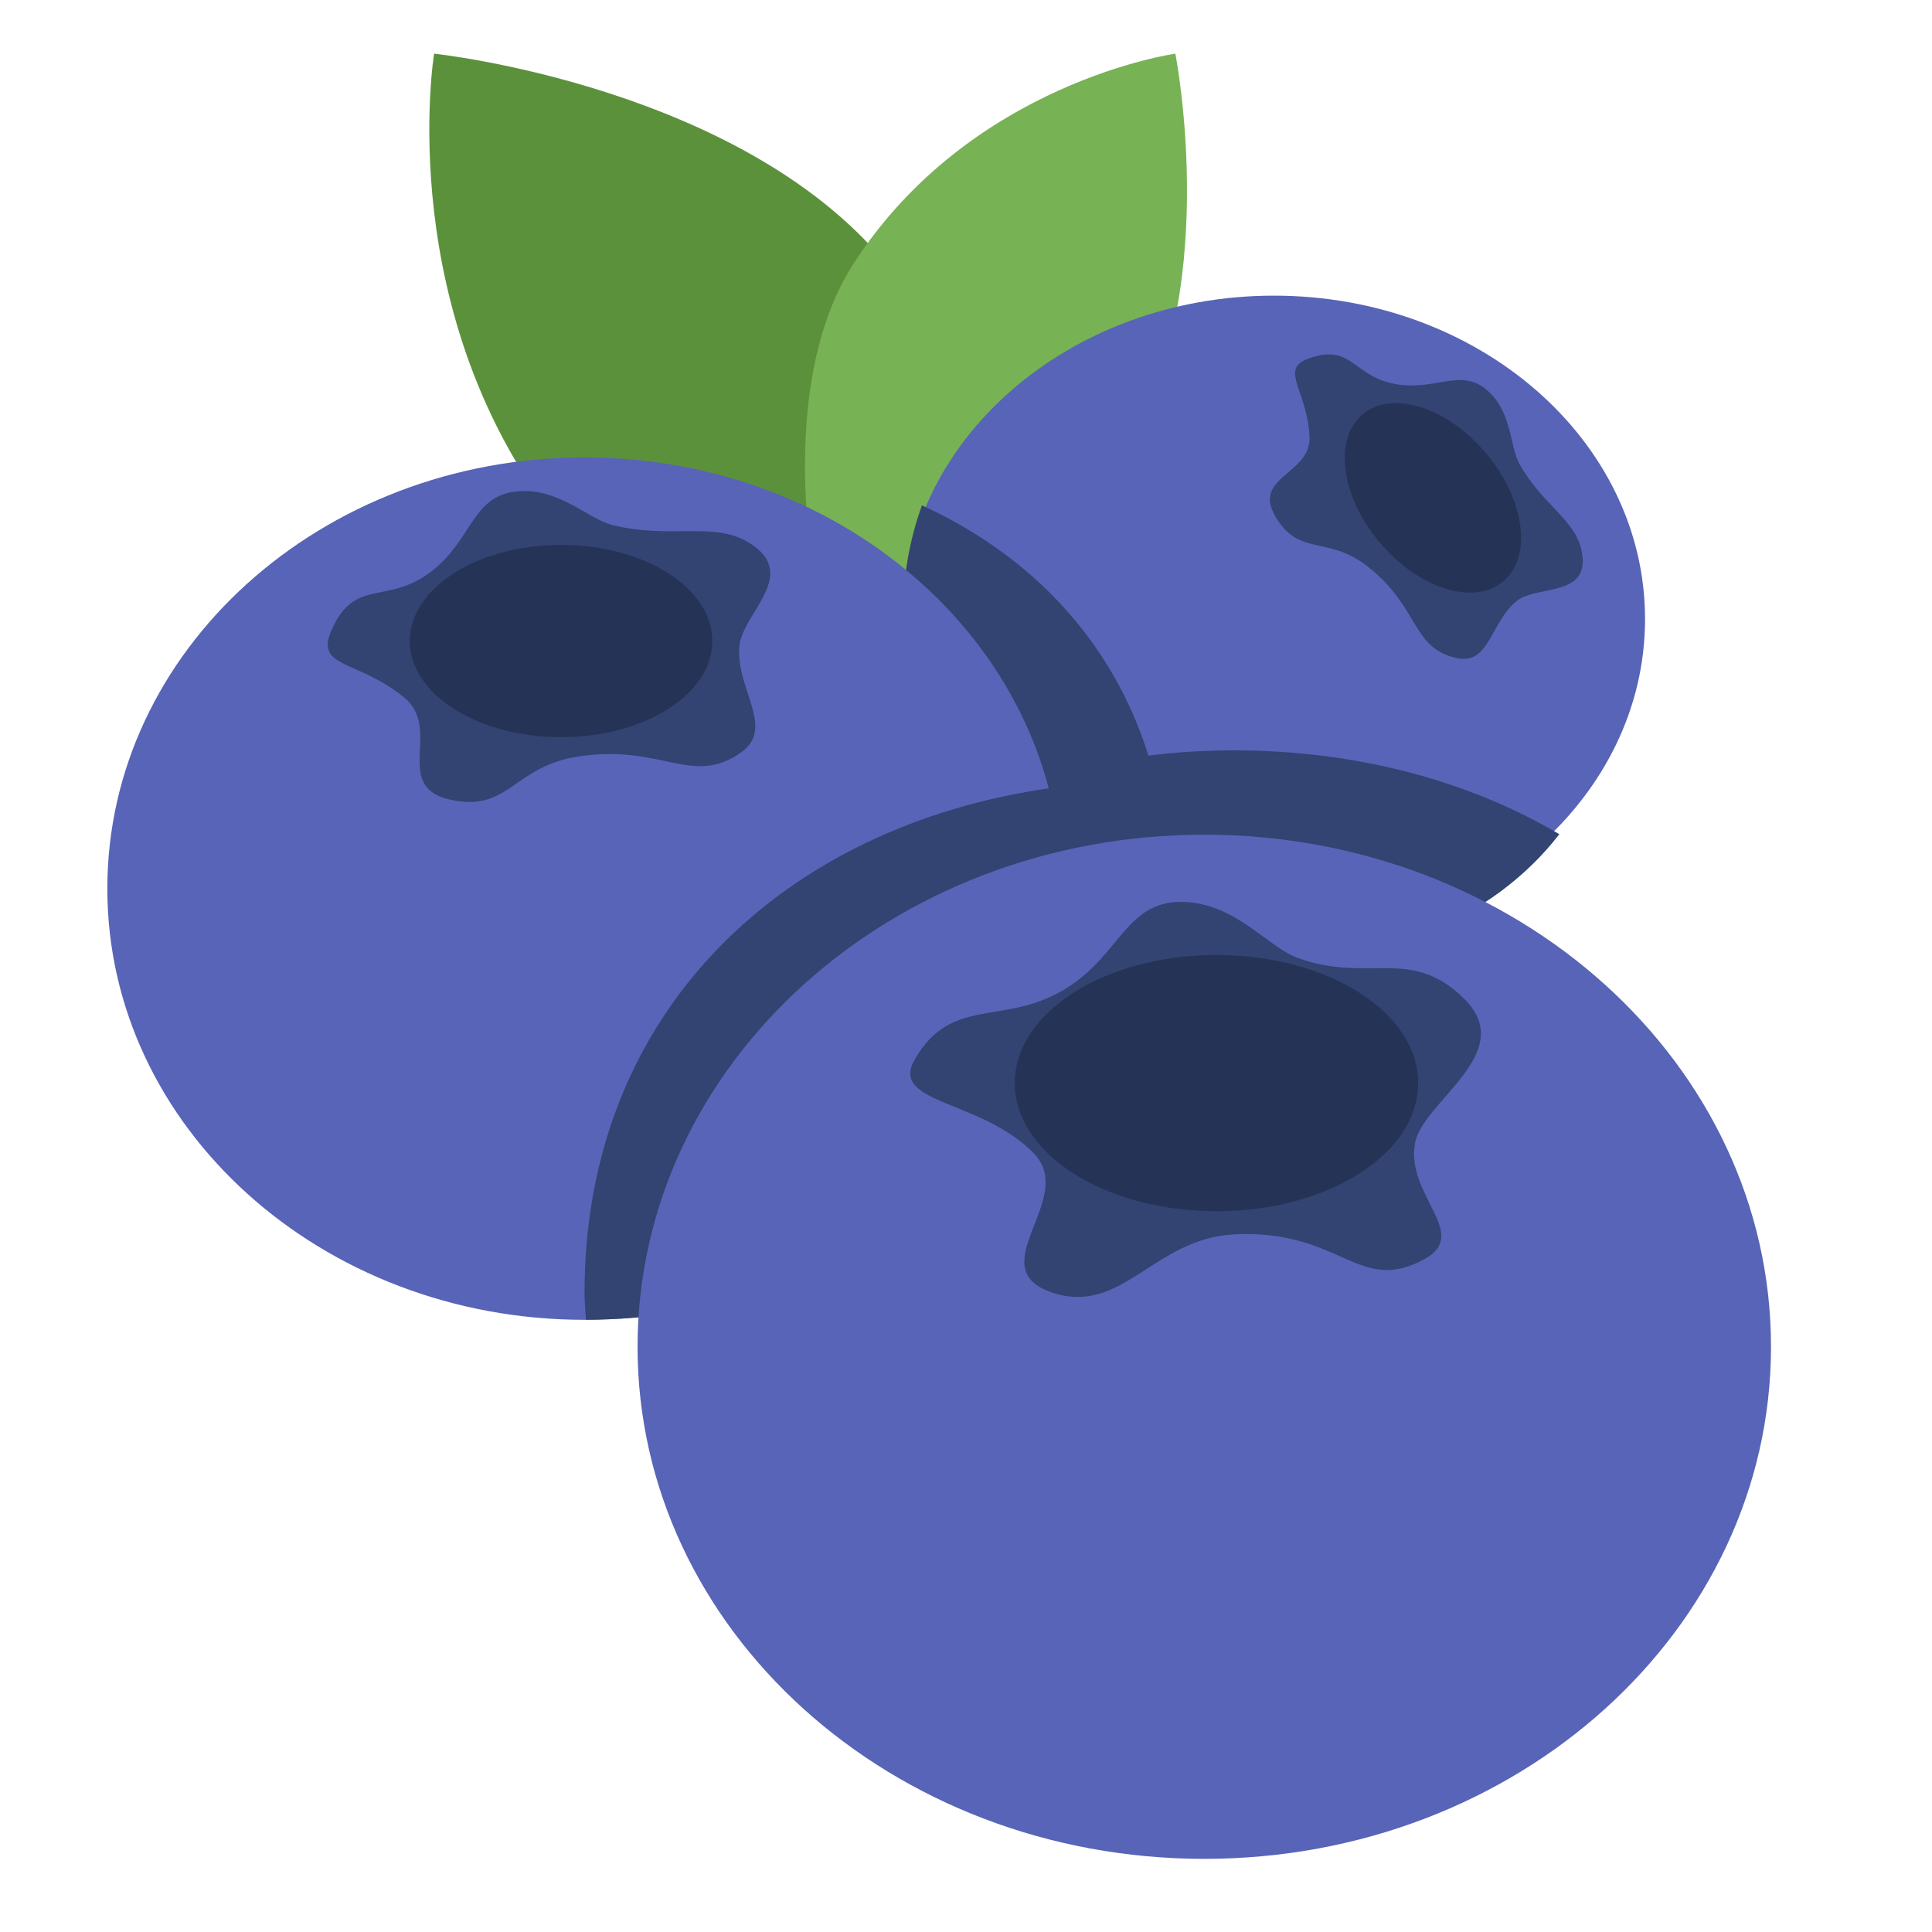
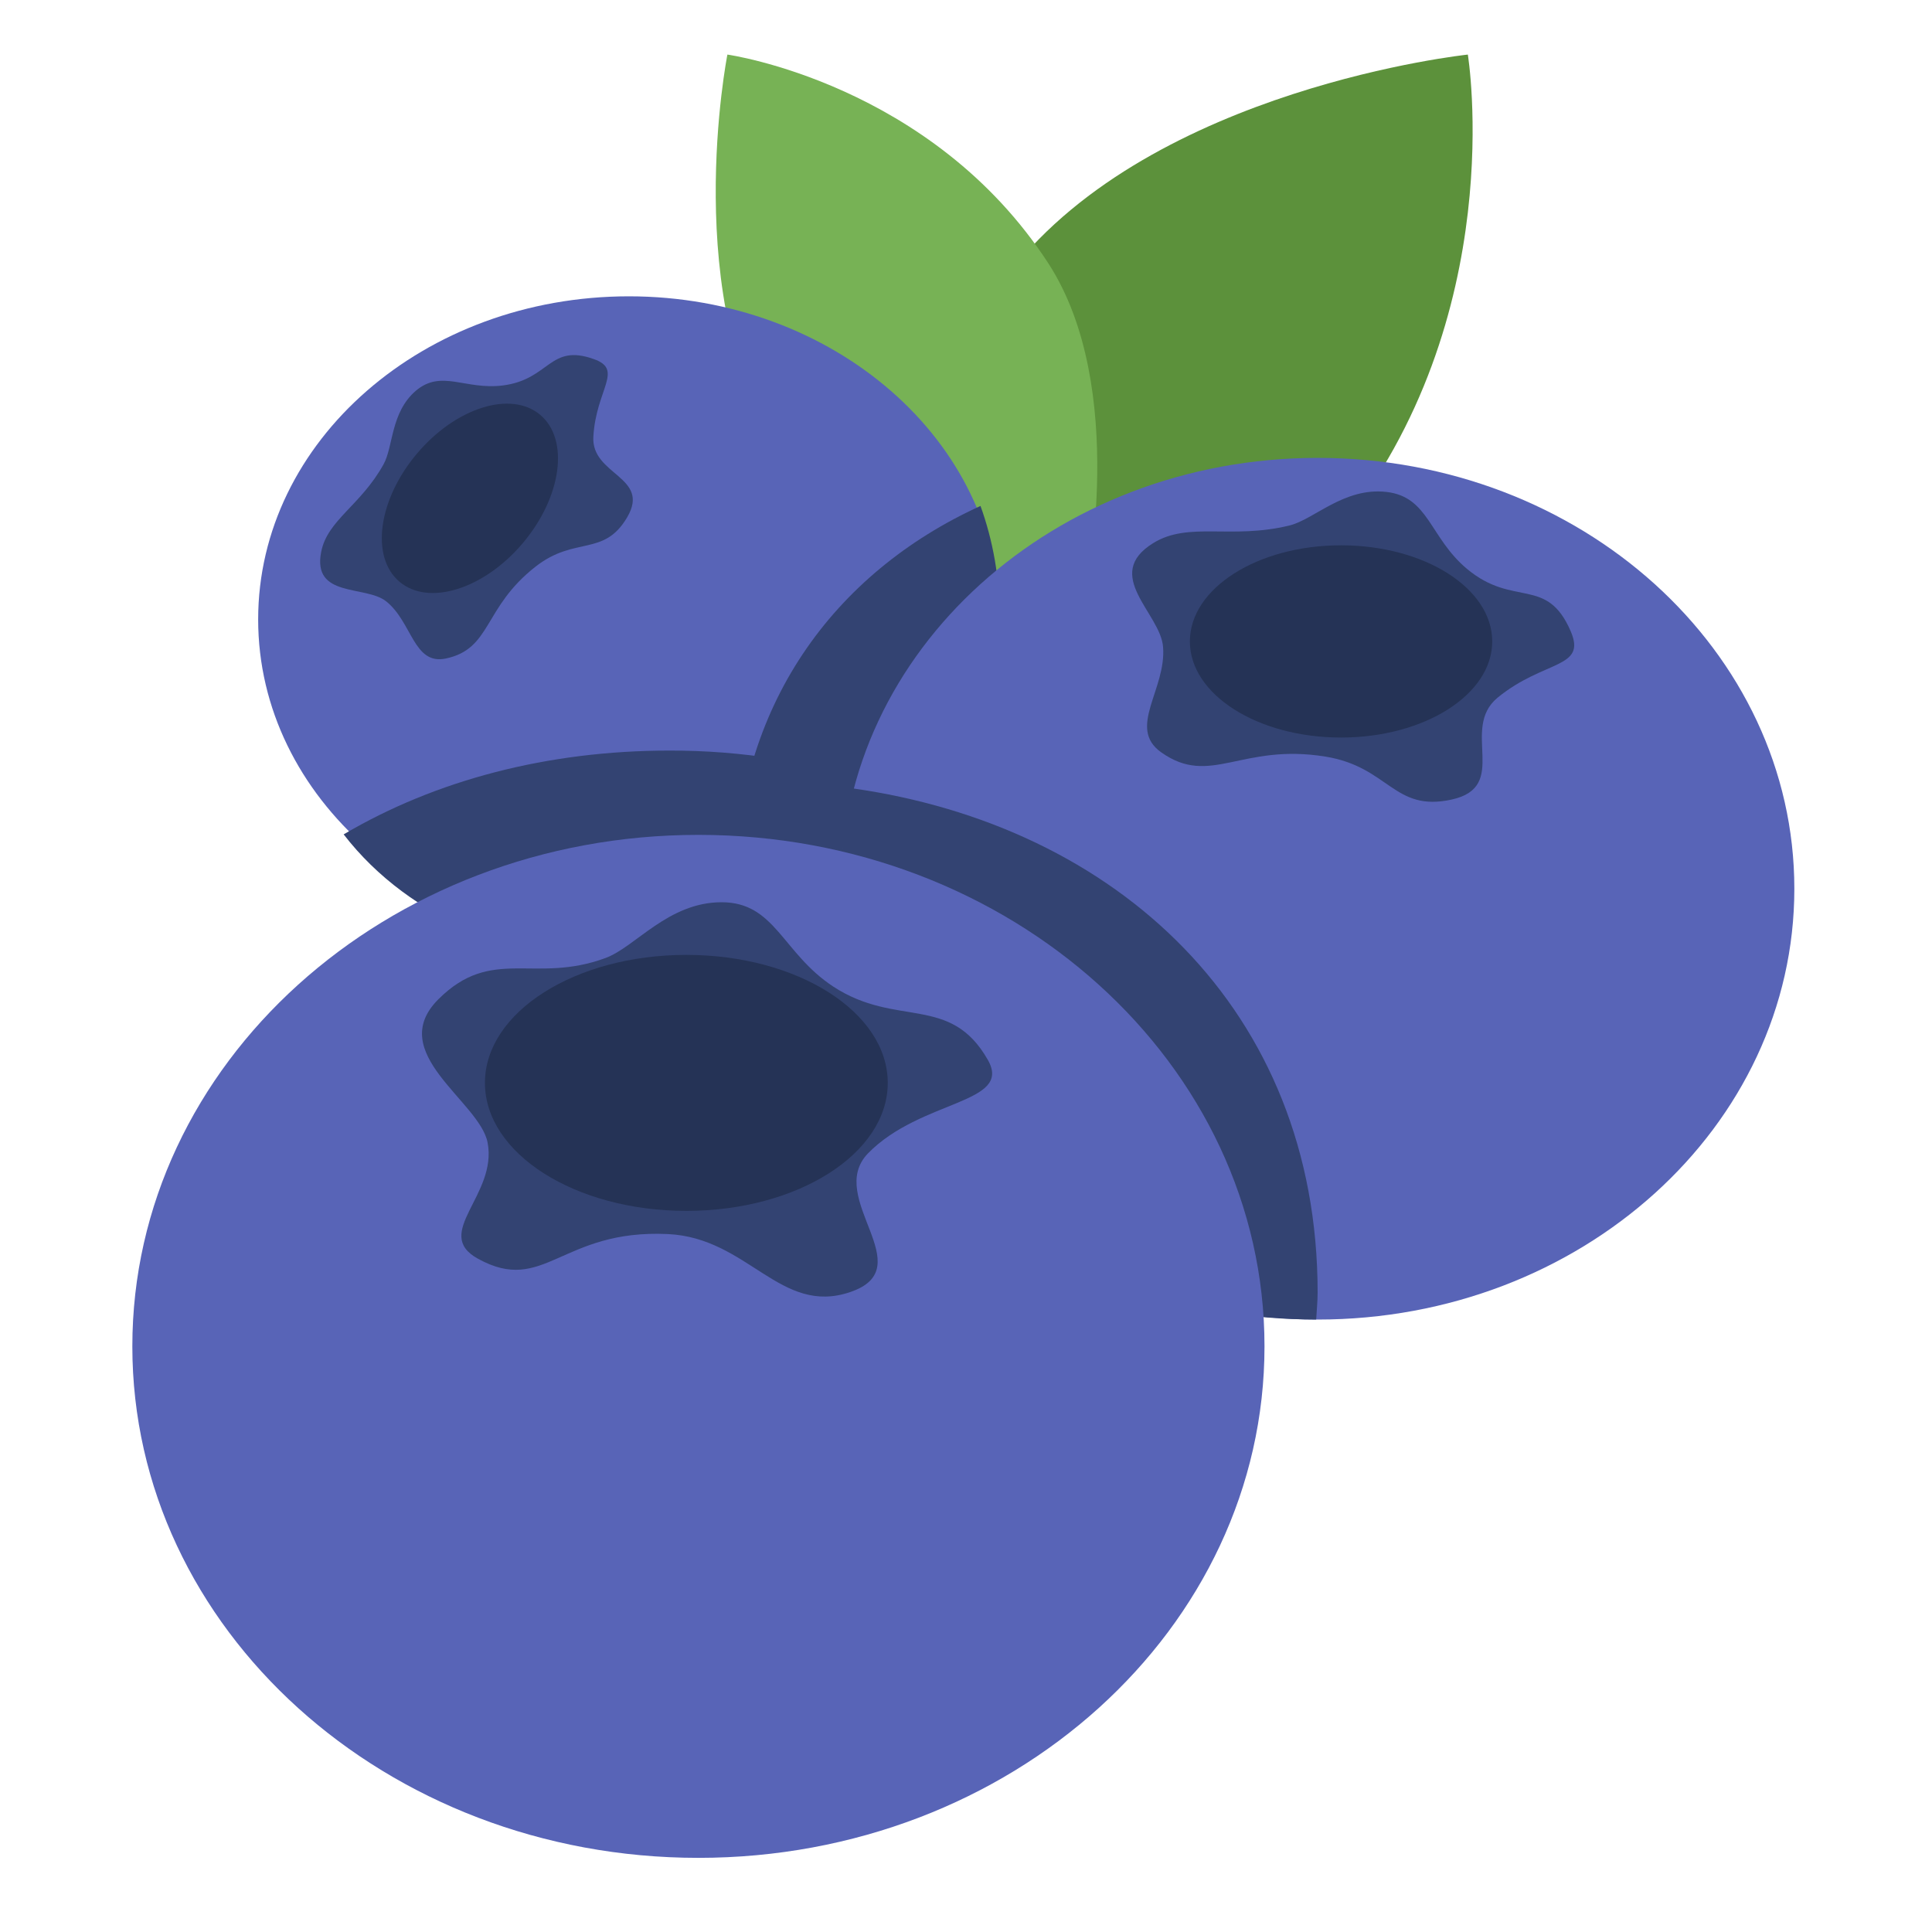
- <svg xmlns="http://www.w3.org/2000/svg" width="800px" height="800px" viewBox="0 0 36 36" aria-hidden="true" role="img" class="iconify iconify--twemoji" preserveAspectRatio="xMidYMid meet">
-   <path fill="#5C913B" d="M8.089 1s5.858.616 8.54 4.06c3.206 4.117.891 7.962.891 7.962s-4.825-.425-7.03-3.157C7.287 5.896 8.089 1 8.089 1z" />
-   <path fill="#77B255" d="M21.901 1s.913 4.617-1.006 7.47c-2.293 3.41-5.676 2.54-5.676 2.54s-.813-3.784.691-6.106C18.096 1.53 21.901 1 21.901 1z" />
-   <ellipse fill="#5864B7" cx="23.737" cy="11.536" rx="6.916" ry="6.027" />
-   <path fill="#334372" d="M19.34 16.996c0-.851-.124-1.64-.34-2.373a12.608 12.608 0 0 1 3.983-.641c2.263 0 4.355.55 6.073 1.562C27.818 17.147 25.7 18 23.292 18c-1.476 0-2.834-.331-3.955-.949c0-.019.003-.036.003-.055z" />
-   <path fill="#334372" d="M21.761 16.558c0 .27-.017.531-.04.789c-2.836-.632-4.901-2.641-4.901-5.811c0-.778.129-1.483.359-2.119c2.732 1.246 4.582 3.739 4.582 7.141z" />
-   <ellipse fill="#5864B7" cx="10.892" cy="16.558" rx="8.892" ry="8.035" />
-   <path fill="#334372" d="M10.892 24.091c0-5.278 3.75-8.713 8.687-9.406c.132.589.206 1.213.206 1.872c0 4.984-3.968 8.024-8.867 8.034c-.008-.166-.026-.329-.026-.5z" />
-   <ellipse transform="rotate(-60 17.507 21.52)" fill="#AA8DD8" cx="17.507" cy="21.519" rx="2.525" ry="2.5" />
-   <ellipse fill="#5864B7" cx="22.44" cy="25.095" rx="10.56" ry="9.542" />
-   <path fill="#334372" d="M17.043 19.746c.702-1.228 1.699-.59 2.881-1.366c.95-.624 1.079-1.574 2.079-1.574s1.604.832 2.168 1.04c1.327.489 2.119-.228 3.119.772s-.772 1.901-.921 2.673c-.189.982 1.04 1.693.178 2.168c-1.237.683-1.549-.556-3.547-.459c-1.502.073-2.096 1.528-3.403 1.082c-1.339-.456.475-1.752-.327-2.584c-.981-1.018-2.702-.92-2.227-1.752zm-10.871-7.99c.445-1.036 1.065-.439 1.932-1.161c.696-.581.712-1.345 1.504-1.436c.792-.091 1.346.514 1.812.627c1.096.267 1.88-.08 2.541.329c.959.594-.138 1.312-.186 1.937c-.061.795.676 1.511.036 1.966c-.919.654-1.492-.174-3.066.083c-1.183.194-1.271 1.037-2.347.802c-1.102-.24-.151-1.315-.861-1.901c-.869-.716-1.667-.544-1.365-1.246zM24.39 6.679c.831-.296.818.377 1.693.49c.703.091 1.15-.307 1.624.1c.473.406.421 1.045.604 1.373c.429.77 1.046 1.036 1.162 1.632c.17.866-.826.618-1.21.924c-.488.388-.508 1.191-1.108 1.066c-.864-.18-.693-.948-1.678-1.714c-.74-.576-1.27-.177-1.708-.919c-.448-.76.674-.785.632-1.505c-.051-.881-.573-1.247-.011-1.447z" />
-   <ellipse fill="#253356" cx="22.667" cy="20.182" rx="3.758" ry="2.387" />
-   <ellipse fill="#253356" cx="10.455" cy="11.945" rx="2.818" ry="1.791" />
-   <ellipse transform="rotate(-40.137 26.699 9.278)" fill="#253356" cx="26.7" cy="9.278" rx="1.293" ry="2.035" />
+ <svg xmlns="http://www.w3.org/2000/svg" version="1.1" id="Layer_1" x="0px" y="0px" viewBox="0 0 800 800" style="enable-background:new 0 0 800 800;" xml:space="preserve">
+   <style type="text/css">
+ 	.st0{fill:#5C913B;}
+ 	.st1{fill:#77B255;}
+ 	.st2{fill:#5864B7;}
+ 	.st3{fill:#334372;}
+ 	.st4{fill:#AA8DD8;}
+ 	.st5{fill:#253356;}
+ </style>
+   <path class="st0" d="M607.8,22.6c0,0-130.1,13.7-189.6,90.1c-71.2,91.4-19.8,176.8-19.8,176.8s107.1-9.4,156.1-70.1  C625.6,131.3,607.8,22.6,607.8,22.6z" />
+   <path class="st1" d="M301.2,22.6c0,0-20.3,102.5,22.3,165.8c50.9,75.7,126,56.4,126,56.4s18-84-15.3-135.6  C385.7,34.4,301.2,22.6,301.2,22.6z" />
+   <ellipse class="st2" cx="260.4" cy="256.5" rx="153.5" ry="133.8" />
+   <path class="st3" d="M358,377.7c0-18.9,2.8-36.4,7.5-52.7c-28.5-9.5-58.4-14.3-88.4-14.2c-50.2,0-96.7,12.2-134.8,34.7  c27.5,35.6,74.5,54.5,128,54.5c32.8,0,62.9-7.3,87.8-21.1C358.1,378.5,358,378.1,358,377.7z" />
+   <path class="st3" d="M304.3,368c0,6,0.4,11.8,0.9,17.5c63-14,108.8-58.6,108.8-129c0-17.3-2.9-32.9-8-47  C345.4,237.1,304.3,292.5,304.3,368L304.3,368z" />
+   <ellipse class="st2" cx="545.6" cy="368" rx="197.4" ry="178.4" />
+   <path class="st3" d="M545.6,535.2c0-117.2-83.3-193.4-192.9-208.8c-2.9,13.1-4.6,26.9-4.6,41.6c0,110.6,88.1,178.1,196.9,178.4  C545.2,542.6,545.6,539,545.6,535.2z" />
+   <ellipse transform="matrix(0.866 -0.5 0.5 0.866 -185.643 263.4338)" class="st4" cx="398.8" cy="478.1" rx="55.5" ry="56.1" />
+   <ellipse class="st2" cx="289.2" cy="557.5" rx="234.4" ry="211.8" />
+   <path class="st3" d="M409,438.8c-15.6-27.3-37.7-13.1-64-30.3c-21.1-13.9-24-34.9-46.2-34.9s-35.6,18.5-48.1,23.1  c-29.5,10.9-47-5.1-69.2,17.1s17.1,42.2,20.4,59.3c4.2,21.8-23.1,37.6-4,48.1c27.5,15.2,34.4-12.3,78.7-10.2  c33.3,1.6,46.5,33.9,75.5,24c29.7-10.1-10.5-38.9,7.3-57.4C381.4,455.1,419.6,457.2,409,438.8L409,438.8z M650.4,261.4  c-9.9-23-23.6-9.7-42.9-25.8c-15.5-12.9-15.8-29.9-33.4-31.9c-17.6-2-29.9,11.4-40.2,13.9c-24.3,5.9-41.7-1.8-56.4,7.3  c-21.3,13.2,3.1,29.1,4.1,43c1.4,17.6-15,33.5-0.8,43.6c20.4,14.5,33.1-3.9,68.1,1.8c26.3,4.3,28.2,23,52.1,17.8  c24.5-5.3,3.4-29.2,19.1-42.2C639.4,273.1,657.1,277,650.4,261.4L650.4,261.4z M245.9,148.7c-18.4-6.6-18.2,8.4-37.6,10.9  c-15.6,2-25.5-6.8-36.1,2.2c-10.5,9-9.3,23.2-13.4,30.5c-9.5,17.1-23.2,23-25.8,36.2c-3.8,19.2,18.3,13.7,26.9,20.5  c10.8,8.6,11.3,26.4,24.6,23.7c19.2-4,15.4-21,37.3-38.1c16.4-12.8,28.2-3.9,37.9-20.4c9.9-16.9-15-17.4-14-33.4  C246.8,161.2,258.4,153.1,245.9,148.7L245.9,148.7z" />
+   <ellipse class="st5" cx="284.2" cy="448.4" rx="83.4" ry="53" />
+   <ellipse class="st5" cx="555.3" cy="265.6" rx="62.6" ry="39.8" />
+   <ellipse transform="matrix(0.6446 -0.7645 0.7645 0.6446 -88.5791 222.1412)" class="st5" cx="194.6" cy="206.3" rx="45.2" ry="28.7" />
</svg>
